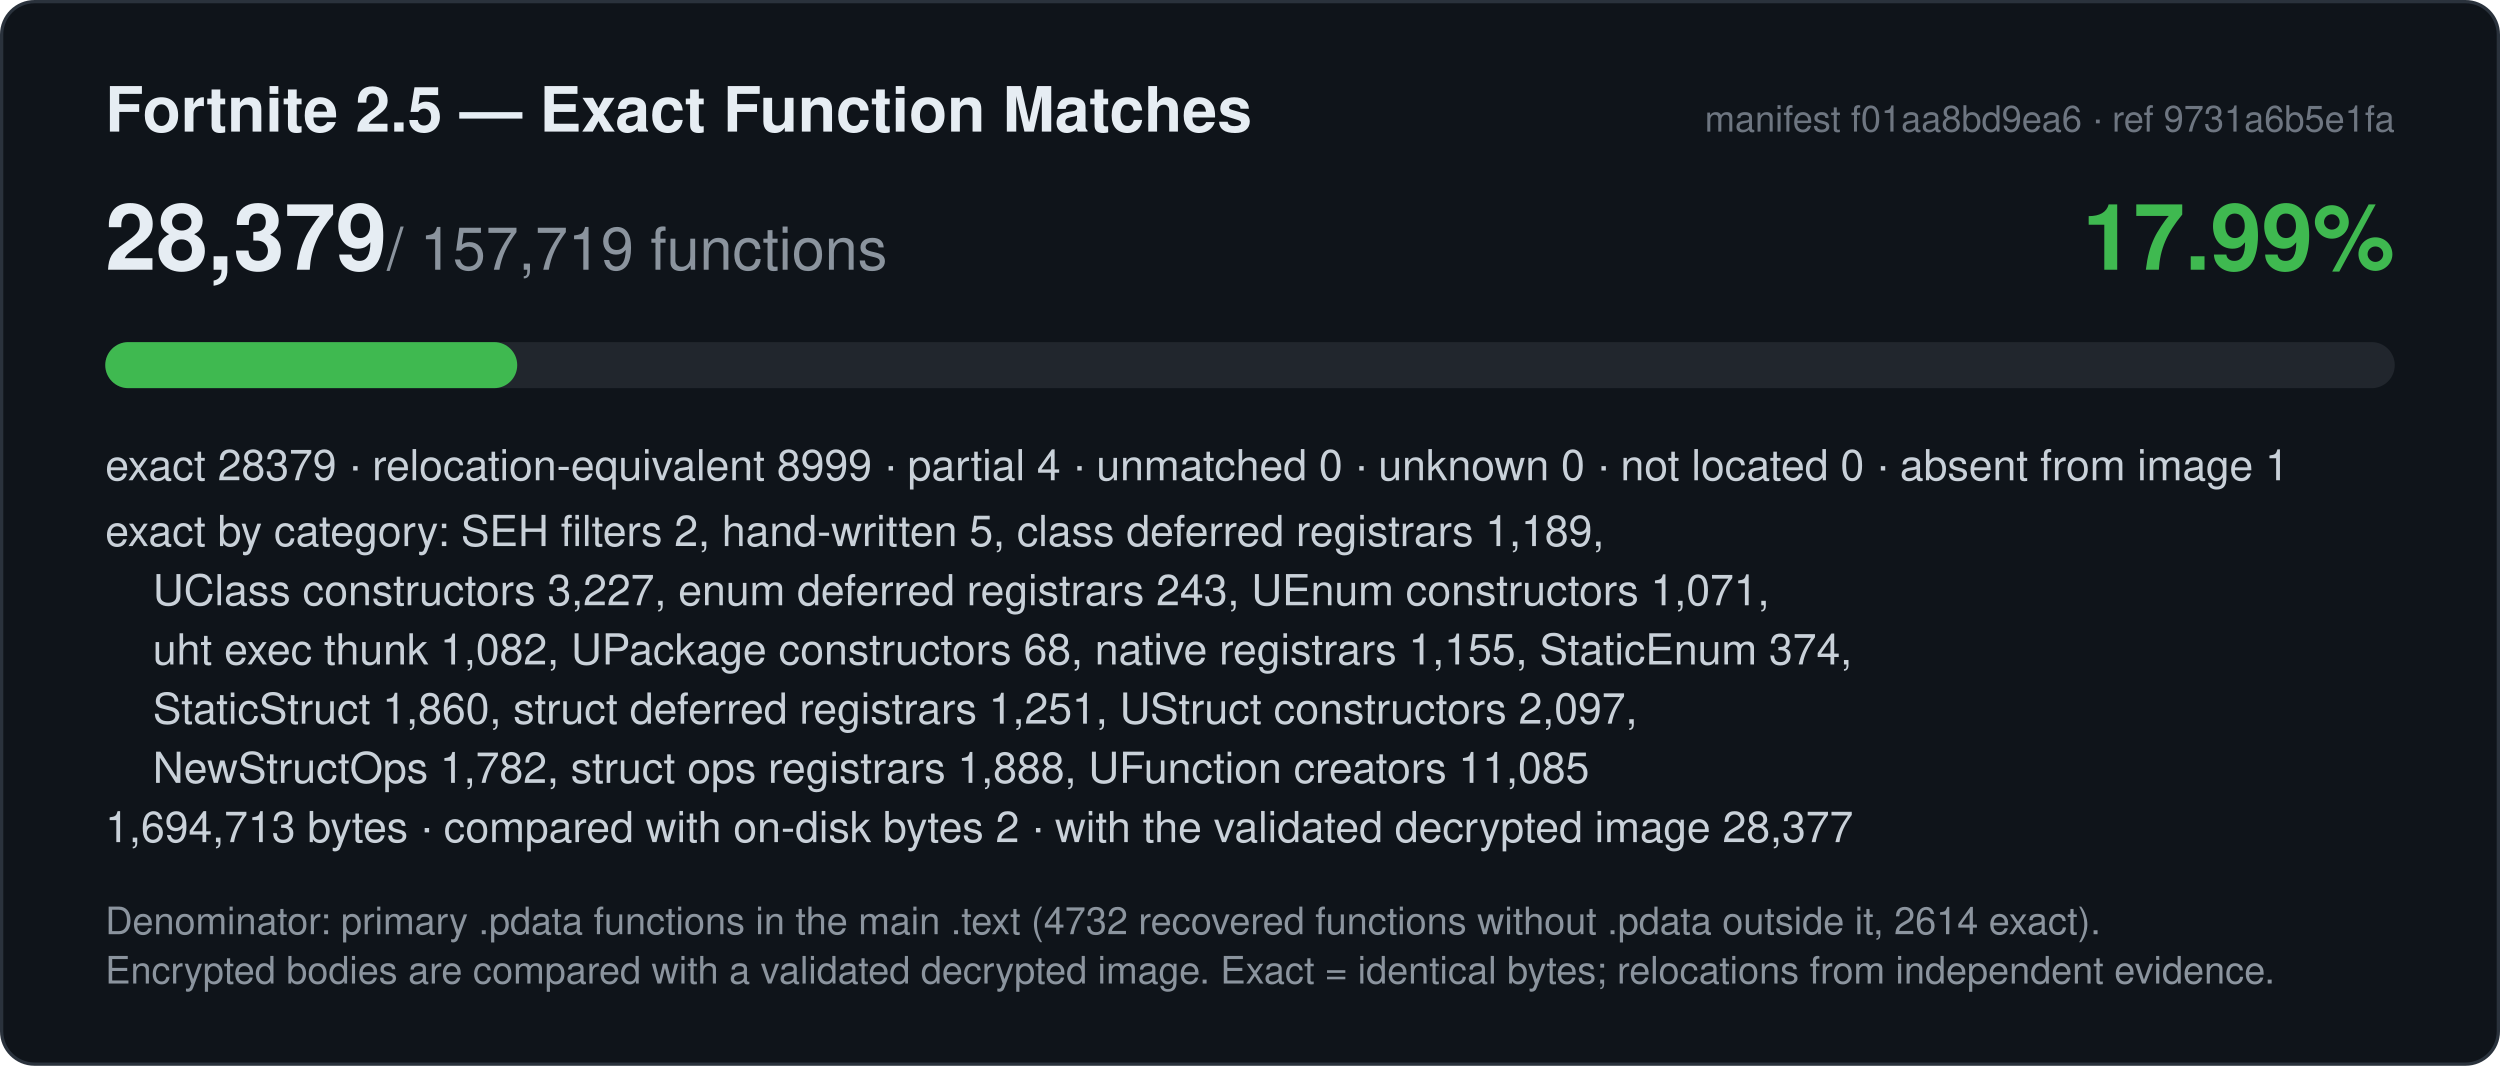
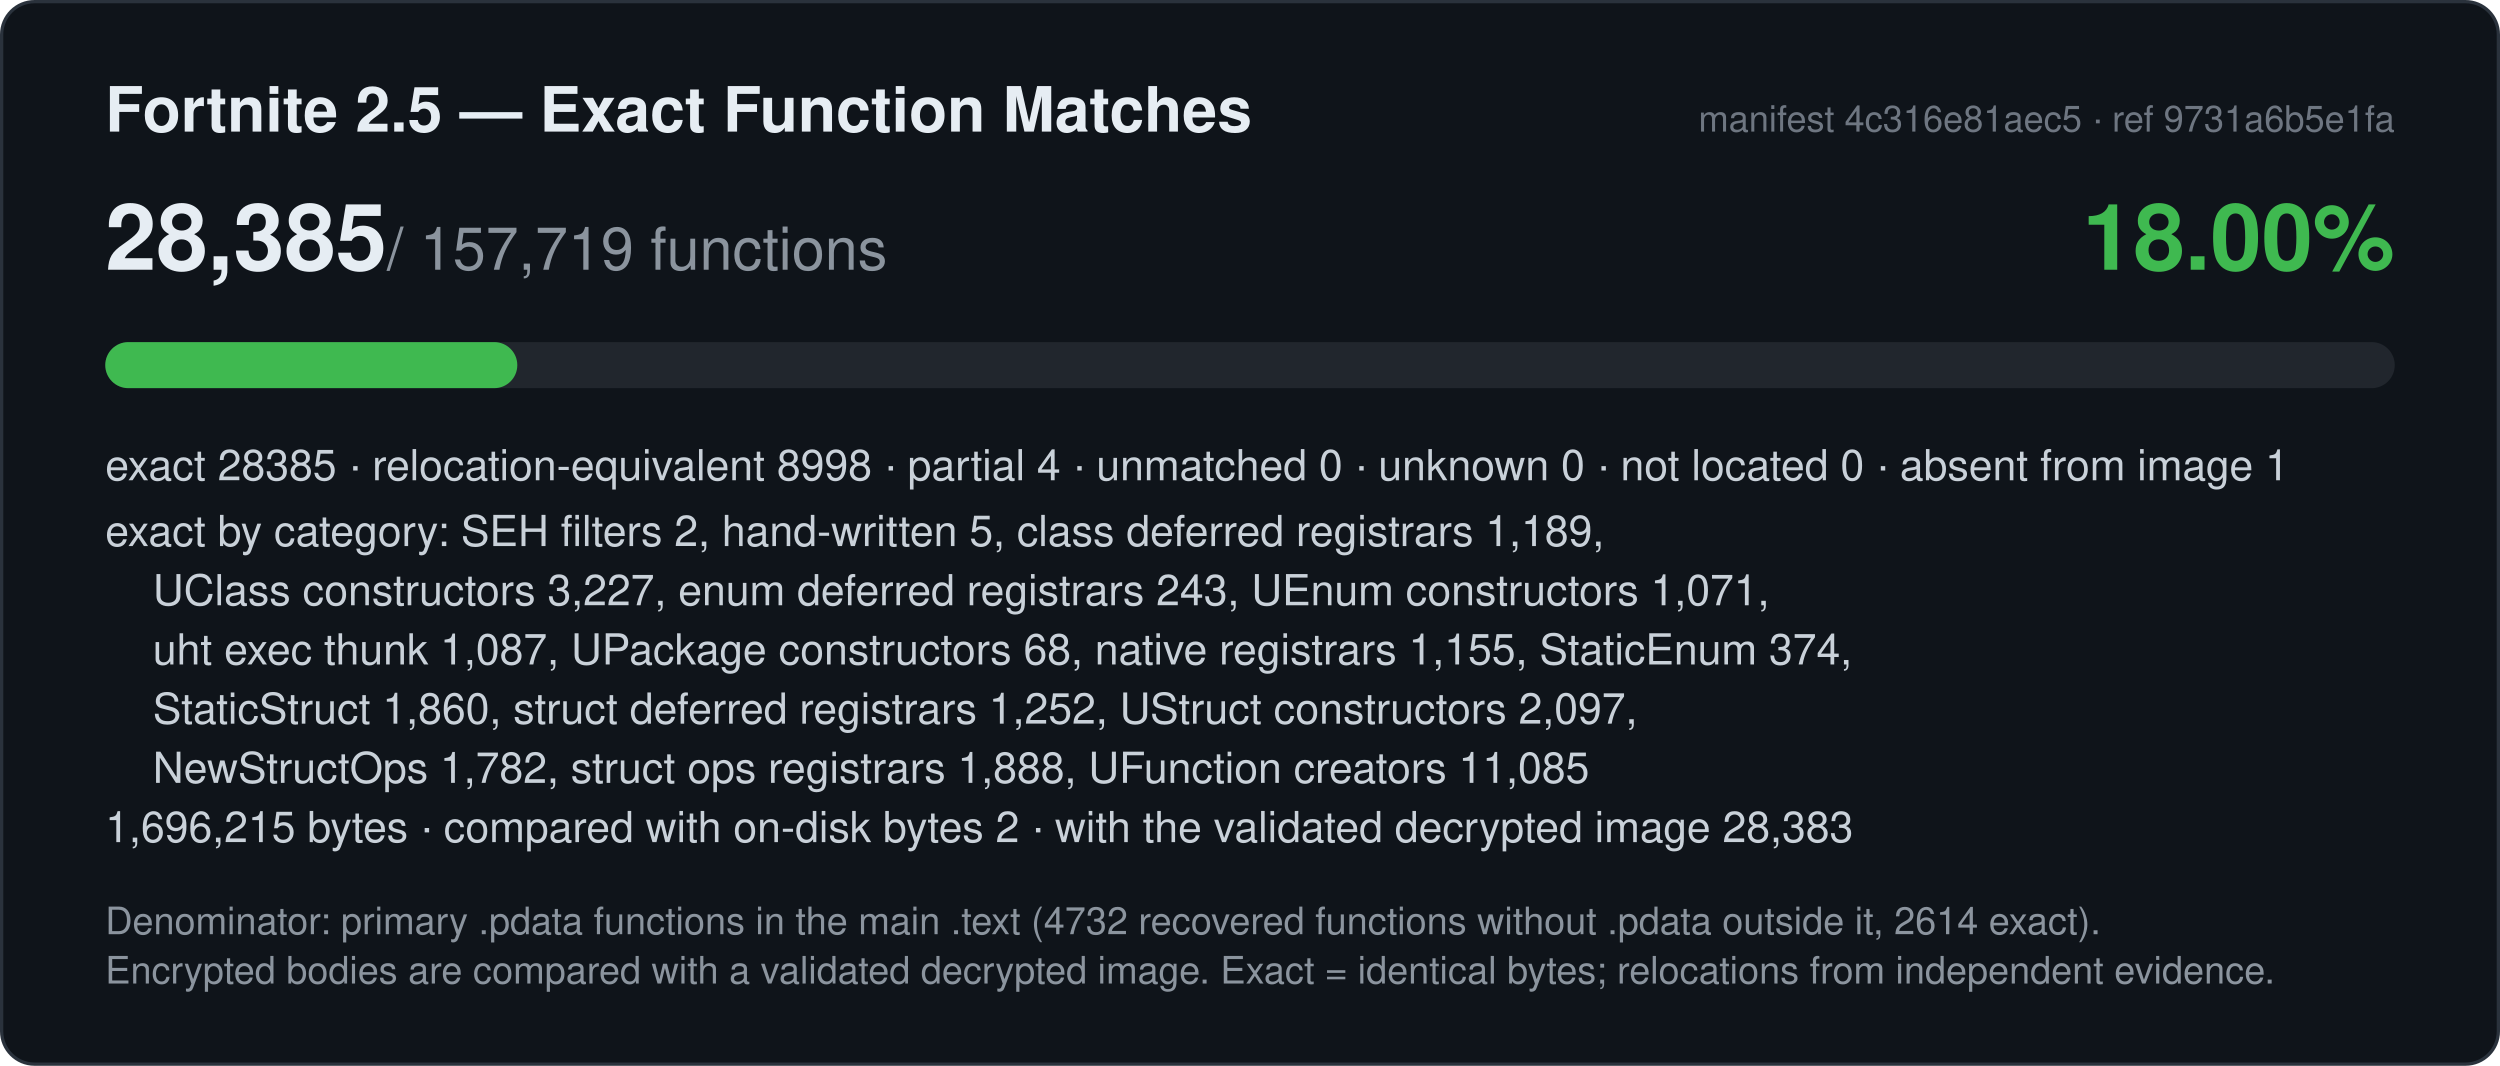
<svg xmlns="http://www.w3.org/2000/svg" width="760" height="324" viewBox="0 0 760 324" role="img" aria-labelledby="t d">
  <rect x="0.5" y="0.5" width="759" height="323" rx="10" fill="#0f141a" stroke="#2a323c" />
  <text x="32" y="40" font-family="Segoe UI, -apple-system, Helvetica, Arial, sans-serif" font-size="19" font-weight="600" fill="#e6edf3">Fortnite 2.5 — Exact Function Matches</text>
-   <text x="32" y="82" font-family="Segoe UI, -apple-system, Helvetica, Arial, sans-serif" font-size="28" font-weight="700" fill="#e6edf3">28,379<tspan font-size="18" font-weight="400" fill="#8b949e"> / 157,719 functions</tspan>
+   <text x="32" y="82" font-family="Segoe UI, -apple-system, Helvetica, Arial, sans-serif" font-size="28" font-weight="700" fill="#e6edf3">28,385<tspan font-size="18" font-weight="400" fill="#8b949e"> / 157,719 functions</tspan>
  </text>
-   <text x="728" y="82" text-anchor="end" font-family="Segoe UI, -apple-system, Helvetica, Arial, sans-serif" font-size="28" font-weight="700" fill="#3fb950">17.99%</text>
+   <text x="728" y="82" text-anchor="end" font-family="Segoe UI, -apple-system, Helvetica, Arial, sans-serif" font-size="28" font-weight="700" fill="#3fb950">18.00%</text>
  <rect x="32" y="104" width="696" height="14" rx="7" fill="#21262d" />
-   <rect x="32" y="104" width="125.234" height="14" rx="7.000" fill="#3fb950" />
-   <text x="32" y="146" font-family="Segoe UI, -apple-system, Helvetica, Arial, sans-serif" font-size="13" fill="#c9d1d9">exact 28379 · relocation-equivalent 8999 · partial 4 · unmatched 0 · unknown 0 · not located 0 · absent from image 1</text>
+   <rect x="32" y="104" width="125.260" height="14" rx="7.000" fill="#3fb950" />
+   <text x="32" y="146" font-family="Segoe UI, -apple-system, Helvetica, Arial, sans-serif" font-size="13" fill="#c9d1d9">exact 28385 · relocation-equivalent 8998 · partial 4 · unmatched 0 · unknown 0 · not located 0 · absent from image 1</text>
  <text x="32" y="166" font-family="Segoe UI, -apple-system, Helvetica, Arial, sans-serif" font-size="13" fill="#c9d1d9" xml:space="preserve">exact by category: SEH filters 2, hand-written 5, class deferred registrars 1,189,</text>
  <text x="32" y="184" font-family="Segoe UI, -apple-system, Helvetica, Arial, sans-serif" font-size="13" fill="#c9d1d9" xml:space="preserve">    UClass constructors 3,227, enum deferred registrars 243, UEnum constructors 1,071,</text>
-   <text x="32" y="202" font-family="Segoe UI, -apple-system, Helvetica, Arial, sans-serif" font-size="13" fill="#c9d1d9" xml:space="preserve">    uht exec thunk 1,082, UPackage constructors 68, native registrars 1,155, StaticEnum 374,</text>
-   <text x="32" y="220" font-family="Segoe UI, -apple-system, Helvetica, Arial, sans-serif" font-size="13" fill="#c9d1d9" xml:space="preserve">    StaticStruct 1,860, struct deferred registrars 1,251, UStruct constructors 2,097,</text>
+   <text x="32" y="202" font-family="Segoe UI, -apple-system, Helvetica, Arial, sans-serif" font-size="13" fill="#c9d1d9" xml:space="preserve">    uht exec thunk 1,087, UPackage constructors 68, native registrars 1,155, StaticEnum 374,</text>
+   <text x="32" y="220" font-family="Segoe UI, -apple-system, Helvetica, Arial, sans-serif" font-size="13" fill="#c9d1d9" xml:space="preserve">    StaticStruct 1,860, struct deferred registrars 1,252, UStruct constructors 2,097,</text>
  <text x="32" y="238" font-family="Segoe UI, -apple-system, Helvetica, Arial, sans-serif" font-size="13" fill="#c9d1d9" xml:space="preserve">    NewStructOps 1,782, struct ops registrars 1,888, UFunction creators 11,085</text>
-   <text x="32" y="256" font-family="Segoe UI, -apple-system, Helvetica, Arial, sans-serif" font-size="13" fill="#c9d1d9">1,694,713 bytes · compared with on-disk bytes 2 · with the validated decrypted image 28,377</text>
+   <text x="32" y="256" font-family="Segoe UI, -apple-system, Helvetica, Arial, sans-serif" font-size="13" fill="#c9d1d9">1,696,215 bytes · compared with on-disk bytes 2 · with the validated decrypted image 28,383</text>
  <text x="32" y="284" font-family="Segoe UI, -apple-system, Helvetica, Arial, sans-serif" font-size="11.5" fill="#8b949e">Denominator: primary .pdata functions in the main .text (4732 recovered functions without .pdata outside it, 2614 exact).</text>
  <text x="32" y="299" font-family="Segoe UI, -apple-system, Helvetica, Arial, sans-serif" font-size="11.5" fill="#8b949e">Encrypted bodies are compared with a validated decrypted image. Exact = identical bytes; relocations from independent evidence.</text>
-   <text x="728" y="40" text-anchor="end" font-family="Segoe UI, -apple-system, Helvetica, Arial, sans-serif" font-size="11" fill="#6e7681">manifest f01aa8bd9ea6 · ref 9731a6b5e1fa</text>
+   <text x="728" y="40" text-anchor="end" font-family="Segoe UI, -apple-system, Helvetica, Arial, sans-serif" font-size="11" fill="#6e7681">manifest 4c316e81aec5 · ref 9731a6b5e1fa</text>
</svg>
